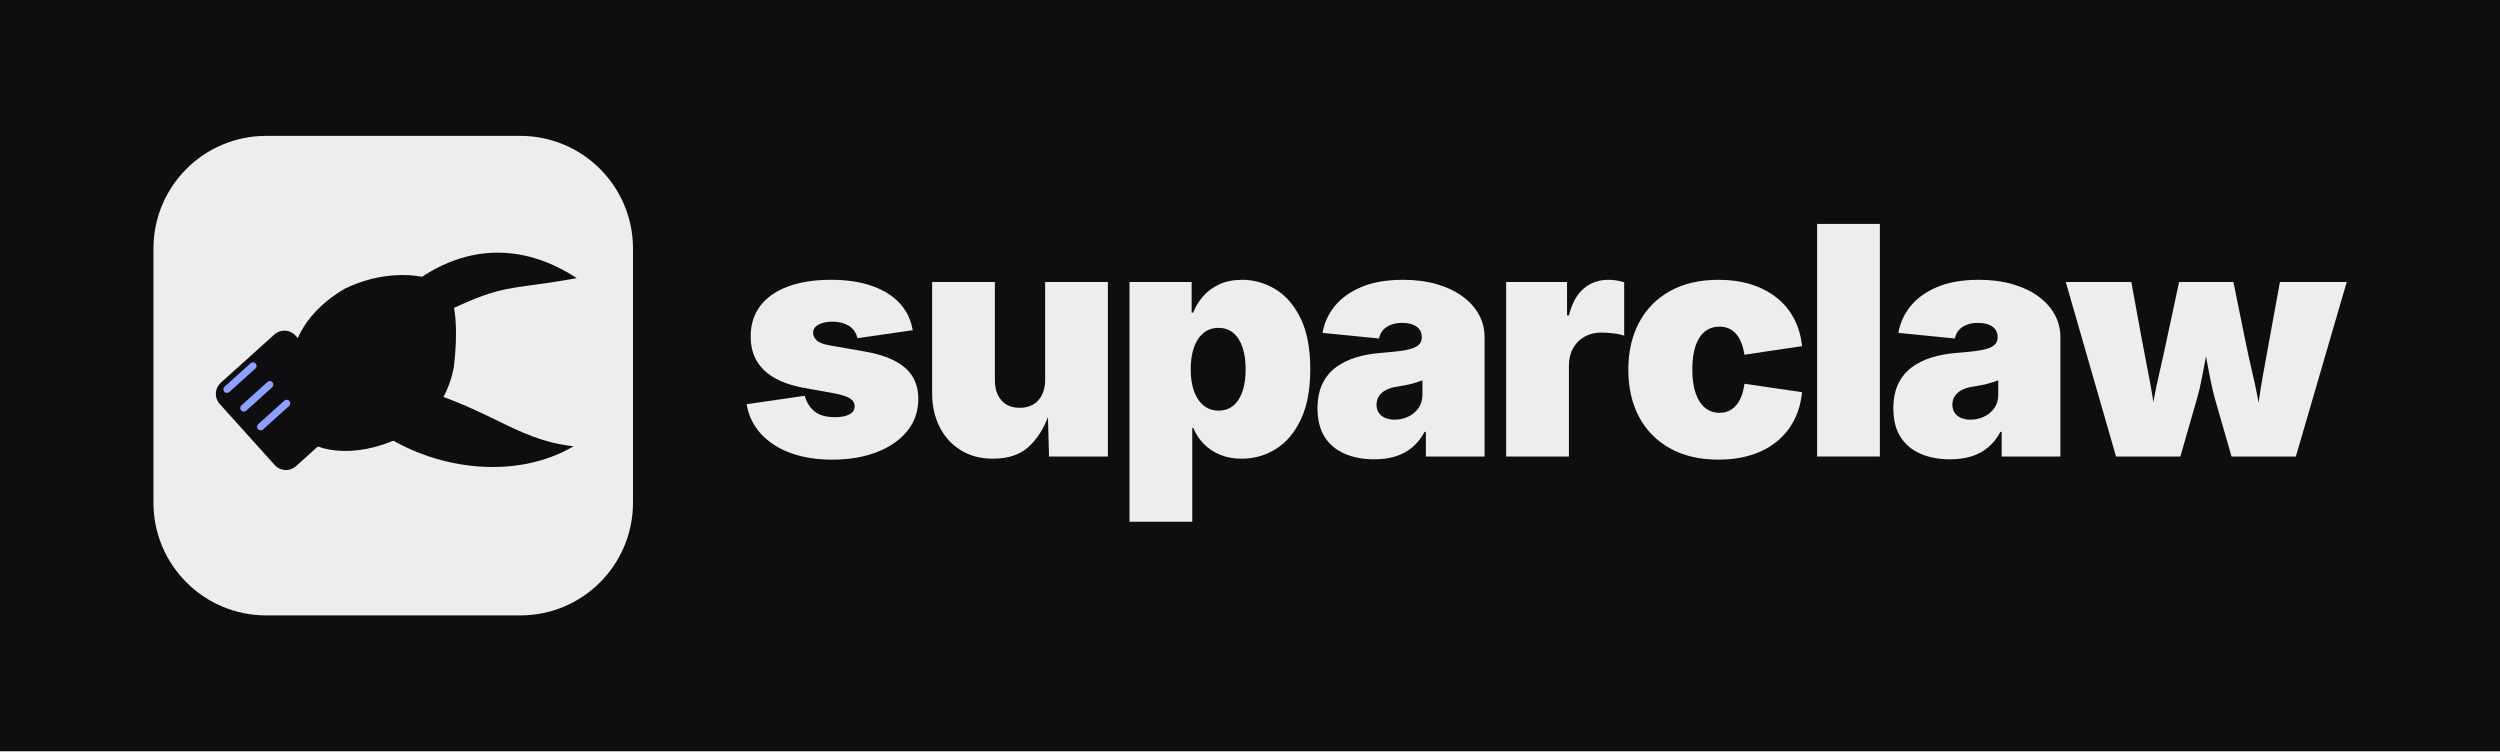
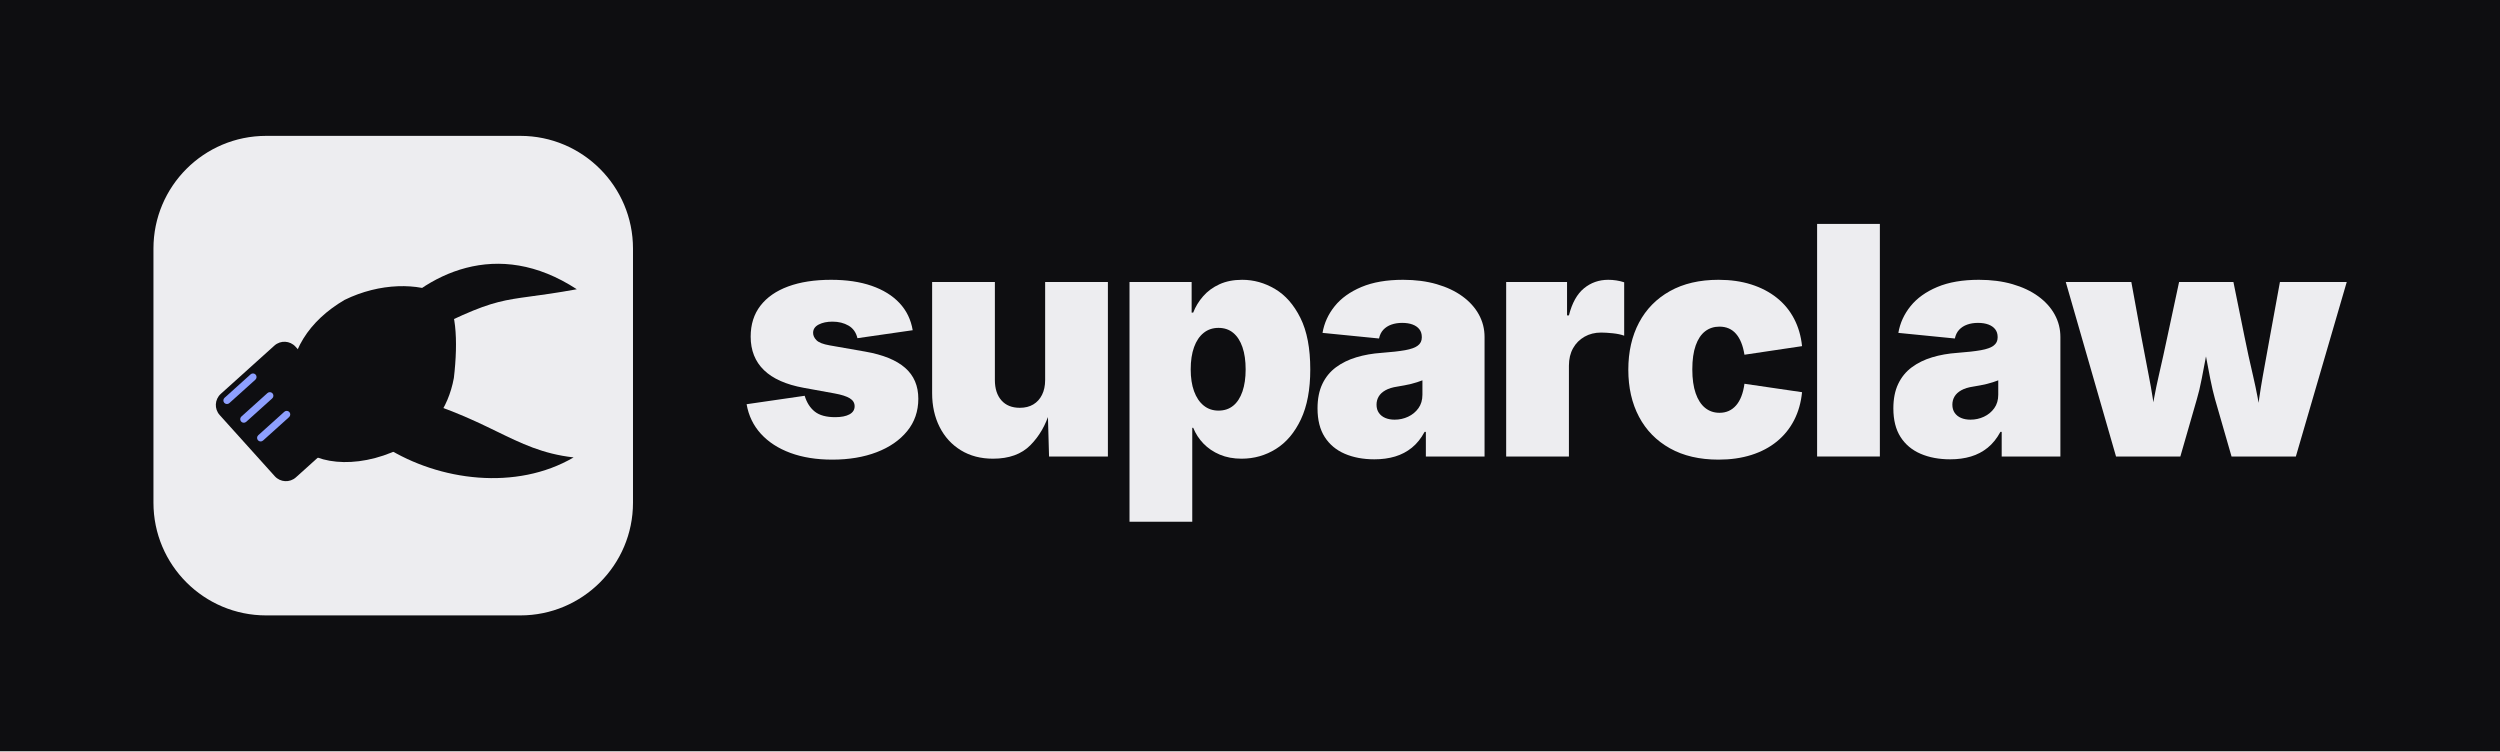
<svg xmlns="http://www.w3.org/2000/svg" width="1564" height="470" viewBox="0 0 1564 470" role="img" aria-label="SuparClaw">
  <rect width="1564" height="470" fill="#0E0E11" />
  <g transform="translate(96 85)">
    <rect width="300" height="300" rx="70.5" fill="#EDEDF0" />
    <g transform="translate(19.5 19.5) scale(0.2548828)">
-       <g transform="translate(539.03 528.87) scale(0.83531)">
+       <g transform="translate(539.03 556.16) scale(0.83531)">
        <g transform="rotate(-8 -80 0)">
          <g transform="rotate(-34 -330 40)">
            <rect x="-486" y="-160" width="300" height="330" rx="44" fill="#0E0E11" />
            <g fill="#8EA0FF">
              <rect x="-452" y="-144" width="124" height="21" rx="10.5" />
              <rect x="-452" y="-70" width="124" height="21" rx="10.5" />
              <rect x="-452" y="4" width="124" height="21" rx="10.5" />
            </g>
          </g>
          <path d="M -330 -46 C -322 -156 -248 -240 -136 -286 C -26 -322 86 -306 150 -262 C 188 -228 178 -120 150 -14 C 120 76 60 130 -8 160 C -150 216 -284 186 -330 118 Z" fill="#0E0E11" />
          <path d="M 544 -222 C 334 -406 110 -330 -30 -206 L -8 -169 L 14 -132 C 344 -248 298 -212 544 -222 Z" fill="#0E0E11" />
          <path d="M 466 266 C 288 220 240 112 -42 0 L -59 80 L -76 160 C 66 280 286 340 466 266 Z" fill="#0E0E11" />
        </g>
      </g>
    </g>
  </g>
  <g transform="translate(462 285.59) scale(0.09765625 -0.09765625)" fill="#EDEDF0">
    <path transform="translate(0 0)" d="M601 -20Q449 -20 332.5 23.0Q216 66 143.5 145.5Q71 225 52 335L424 389Q444 323 489.0 287.5Q534 252 619 252Q678 252 711.0 270.0Q744 288 744 322Q744 354 713.0 373.0Q682 392 616 404L418 440Q248 471 163.0 553.5Q78 636 78 768Q78 885 140.5 966.0Q203 1047 318.5 1089.5Q434 1132 594 1132Q742 1132 853.0 1093.5Q964 1055 1031.5 983.0Q1099 911 1116 809L762 758Q749 813 705.0 838.5Q661 864 602 864Q550 864 514.0 845.5Q478 827 478 792Q478 767 499.5 745.0Q521 723 584 712L812 672Q983 642 1067.5 568.0Q1152 494 1152 370Q1152 250 1080.5 162.5Q1009 75 885.0 27.5Q761 -20 601 -20Z" />
    <path transform="translate(1138.464 0)" d="M492 -14Q374 -14 286.0 40.0Q198 94 150.0 189.0Q102 284 102 406V1118H504V490Q504 407 546.0 359.5Q588 312 664 312Q714 312 750.0 333.5Q786 355 806.0 395.0Q826 435 826 490V1118H1228V0H851L843 286H855Q817 159 731.5 72.5Q646 -14 492 -14Z" />
    <path transform="translate(2402.928 0)" d="M102 -418V1118H500V922H510Q532 979 574.0 1027.0Q616 1075 678.5 1103.5Q741 1132 824 1132Q935 1132 1034.5 1073.0Q1134 1014 1197.0 887.5Q1260 761 1260 558Q1260 365 1200.0 238.0Q1140 111 1040.0 48.5Q940 -14 820 -14Q742 -14 680.5 12.0Q619 38 576.0 82.5Q533 127 510 184H504V-418ZM672 294Q728 294 766.5 325.5Q805 357 825.5 416.5Q846 476 846 558Q846 641 825.5 700.5Q805 760 766.5 792.0Q728 824 672 824Q617 824 577.0 792.0Q537 760 515.5 700.5Q494 641 494 558Q494 477 515.5 418.0Q537 359 577.0 326.5Q617 294 672 294Z" />
    <path transform="translate(3659.392 0)" d="M414 -18Q307 -18 224.5 17.5Q142 53 96.0 125.0Q50 197 50 308Q50 400 81.0 465.0Q112 530 168.0 571.5Q224 613 298.5 635.5Q373 658 460 664Q554 671 610.5 681.0Q667 691 692.5 710.5Q718 730 718 762V766Q718 795 702.5 815.0Q687 835 659.0 845.5Q631 856 592 856Q554 856 523.0 845.0Q492 834 471.5 812.0Q451 790 444 756L82 792Q98 886 160.0 963.0Q222 1040 331.5 1086.0Q441 1132 598 1132Q717 1132 813.5 1104.0Q910 1076 978.5 1026.0Q1047 976 1083.5 909.5Q1120 843 1120 766V0H744V158H736Q702 95 654.5 56.5Q607 18 547.0 0.0Q487 -18 414 -18ZM544 236Q590 236 630.5 255.0Q671 274 696.5 309.5Q722 345 722 396V488Q706 482 688.0 476.0Q670 470 649.5 465.0Q629 460 607.5 456.0Q586 452 562 448Q515 441 485.5 424.5Q456 408 442.0 384.5Q428 361 428 332Q428 301 443.0 279.5Q458 258 484.0 247.0Q510 236 544 236Z" />
    <path transform="translate(4815.856 0)" d="M102 0V1118H492V904H504Q534 1023 600.5 1077.5Q667 1132 756 1132Q782 1132 808.0 1128.0Q834 1124 858 1116V774Q828 785 784.5 789.5Q741 794 710 794Q651 794 604.0 767.5Q557 741 530.5 693.5Q504 646 504 582V0Z" />
    <path transform="translate(5638.32 0)" d="M640 -20Q458 -20 328.5 52.5Q199 125 130.5 254.5Q62 384 62 556Q62 728 130.5 857.5Q199 987 328.5 1059.5Q458 1132 640 1132Q756 1132 850.0 1102.0Q944 1072 1013.5 1016.5Q1083 961 1124.0 882.5Q1165 804 1175 707L806 652Q799 696 785.5 729.5Q772 763 752.0 786.0Q732 809 705.5 820.5Q679 832 646 832Q593 832 554.0 802.0Q515 772 493.5 711.0Q472 650 472 558Q472 467 493.5 405.0Q515 343 554.0 311.5Q593 280 646 280Q679 280 705.5 292.0Q732 304 752.5 327.5Q773 351 786.5 386.0Q800 421 806 466L1175 412Q1165 312 1124.0 232.5Q1083 153 1014.0 96.5Q945 40 850.5 10.0Q756 -20 640 -20Z" />
    <path transform="translate(6807.784 0)" d="M504 1490V0H102V1490Z" />
    <path transform="translate(7348.248 0)" d="M414 -18Q307 -18 224.5 17.5Q142 53 96.0 125.0Q50 197 50 308Q50 400 81.0 465.0Q112 530 168.0 571.5Q224 613 298.5 635.5Q373 658 460 664Q554 671 610.5 681.0Q667 691 692.5 710.5Q718 730 718 762V766Q718 795 702.5 815.0Q687 835 659.0 845.5Q631 856 592 856Q554 856 523.0 845.0Q492 834 471.5 812.0Q451 790 444 756L82 792Q98 886 160.0 963.0Q222 1040 331.5 1086.0Q441 1132 598 1132Q717 1132 813.5 1104.0Q910 1076 978.5 1026.0Q1047 976 1083.5 909.5Q1120 843 1120 766V0H744V158H736Q702 95 654.5 56.5Q607 18 547.0 0.0Q487 -18 414 -18ZM544 236Q590 236 630.5 255.0Q671 274 696.5 309.5Q722 345 722 396V488Q706 482 688.0 476.0Q670 470 649.5 465.0Q629 460 607.5 456.0Q586 452 562 448Q515 441 485.5 424.5Q456 408 442.0 384.5Q428 361 428 332Q428 301 443.0 279.5Q458 258 484.0 247.0Q510 236 544 236Z" />
    <path transform="translate(8504.712 0)" d="M320 0 -2 1118H418L482 768Q504 648 530.5 514.0Q557 380 576 224H539Q562 380 593.0 514.5Q624 649 649 768L724 1118H1072L1143 768Q1167 648 1198.5 514.0Q1230 380 1253 224H1218Q1236 380 1260.0 514.0Q1284 648 1306 768L1370 1118H1798L1472 0H1060L954 368Q939 421 923.5 498.5Q908 576 893.5 655.5Q879 735 864 792H928Q914 735 899.0 655.5Q884 576 869.0 498.5Q854 421 838 368L732 0Z" />
  </g>
</svg>
